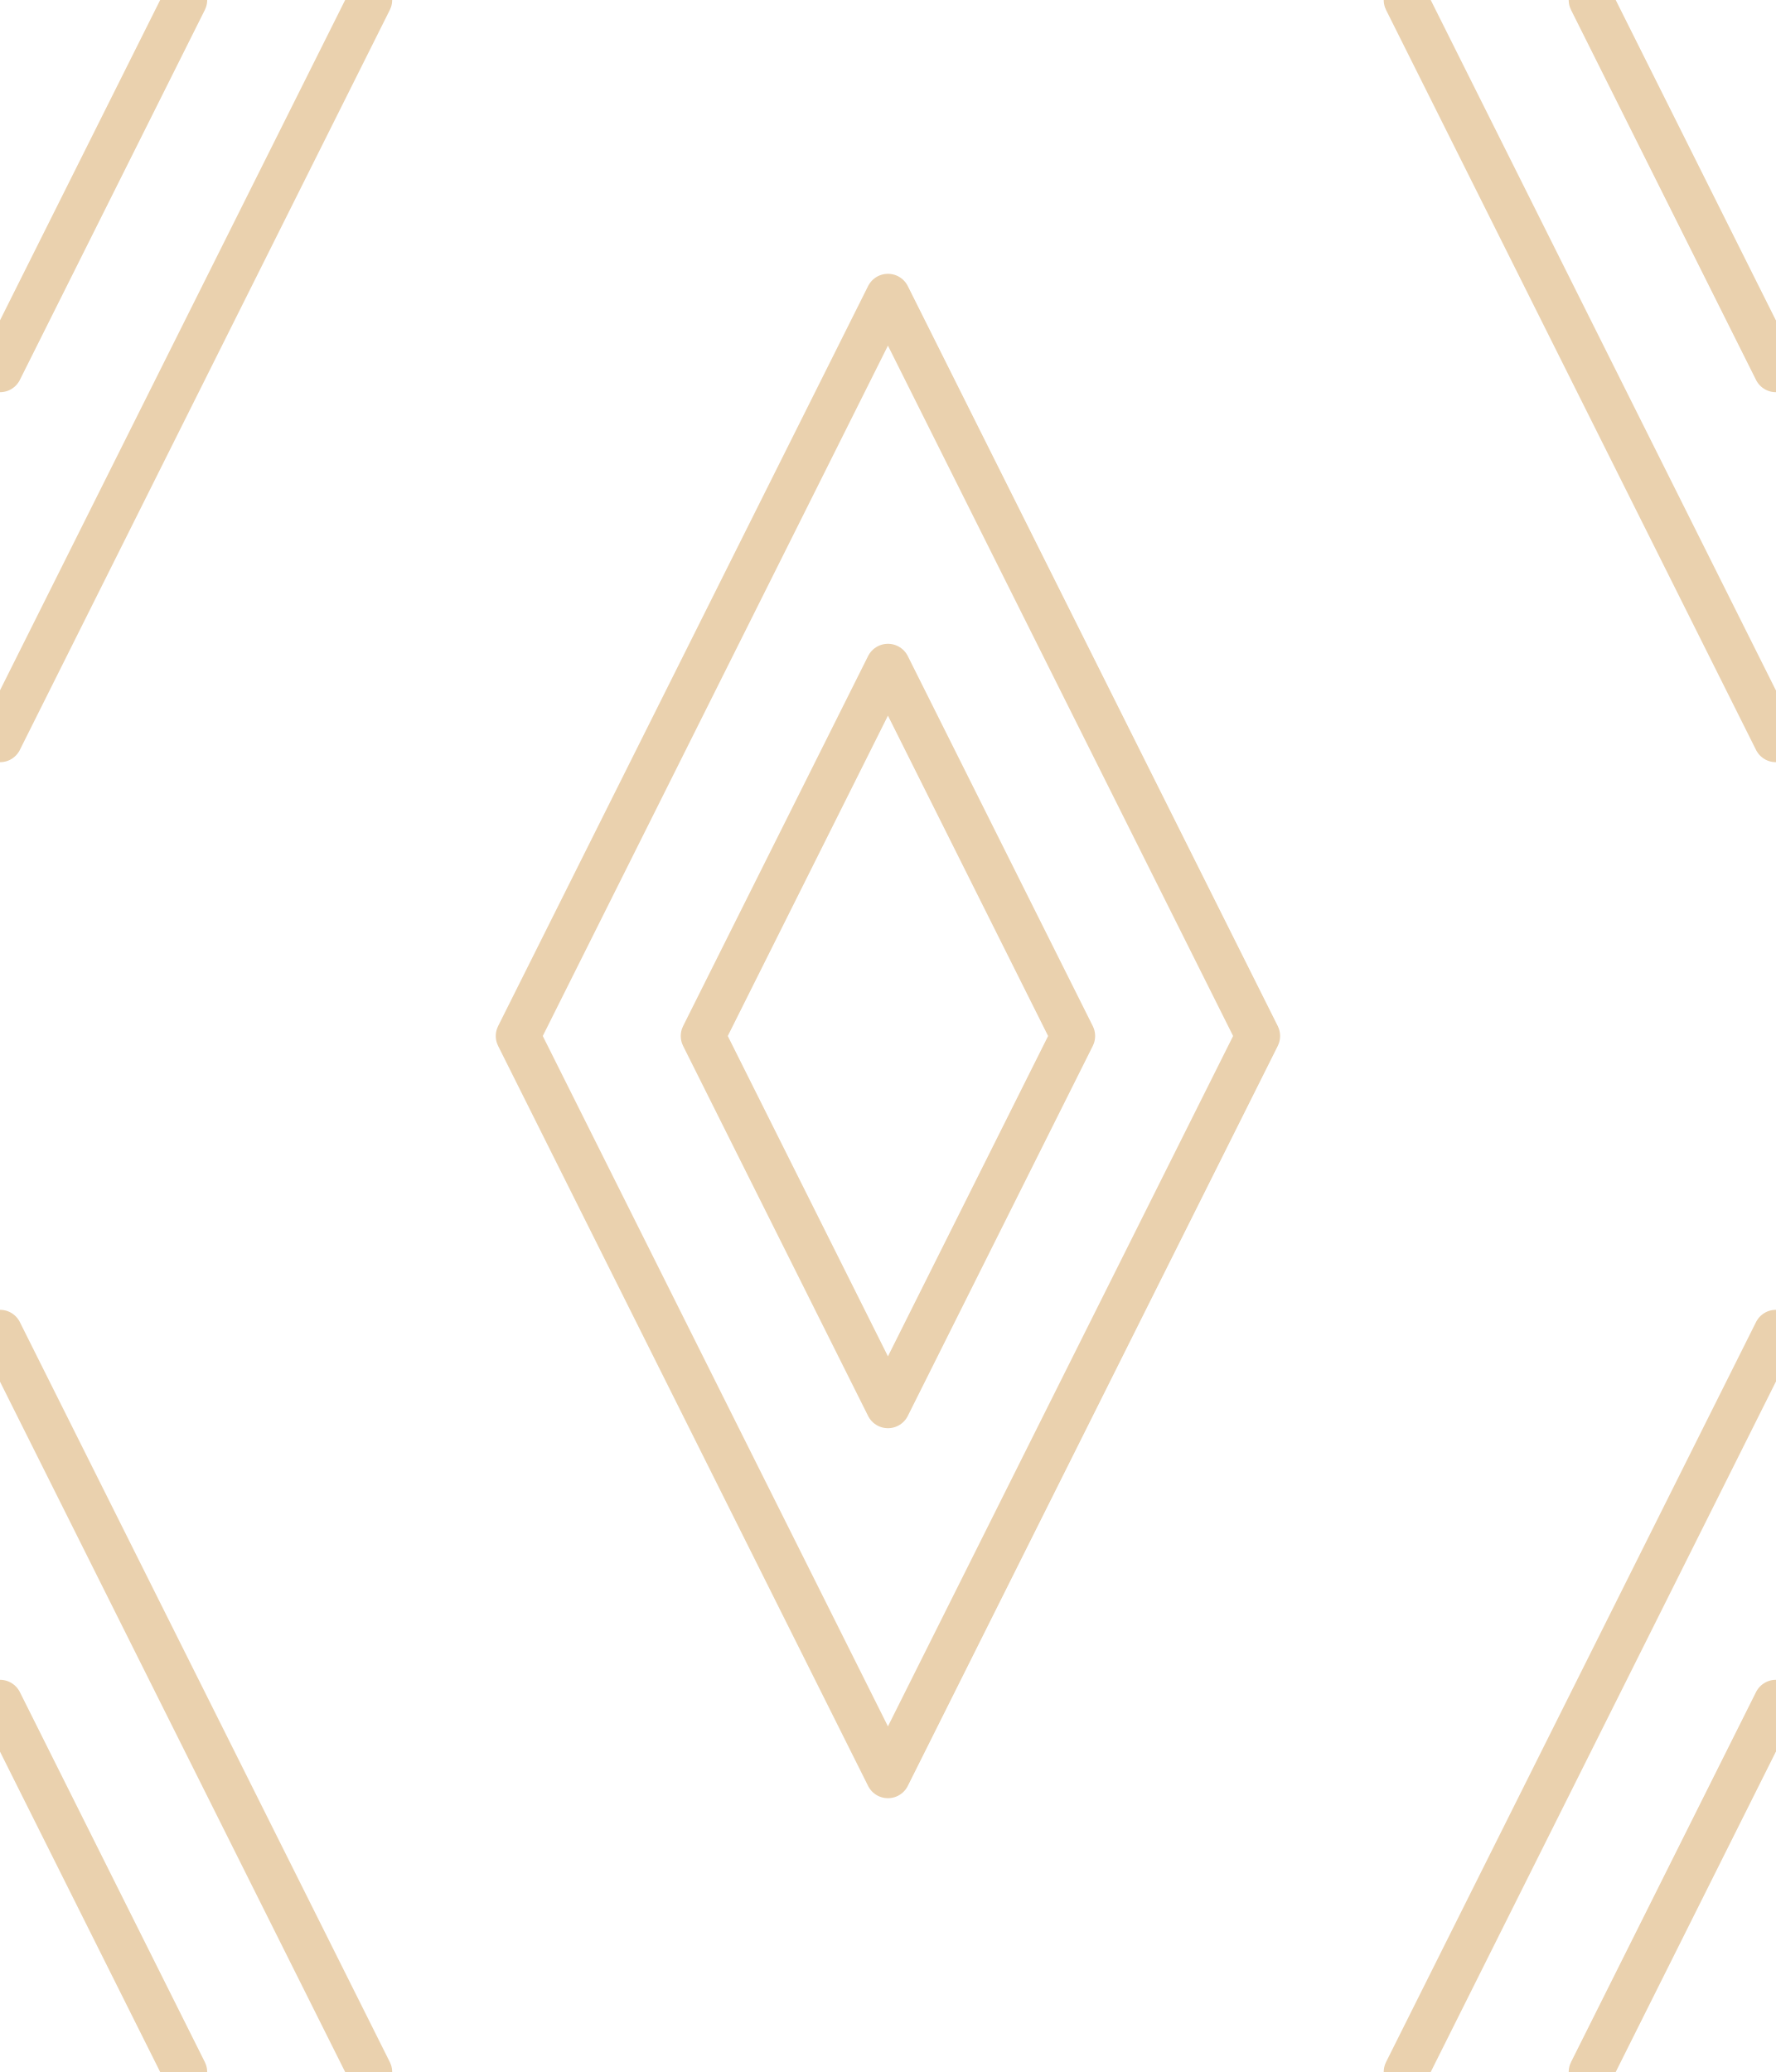
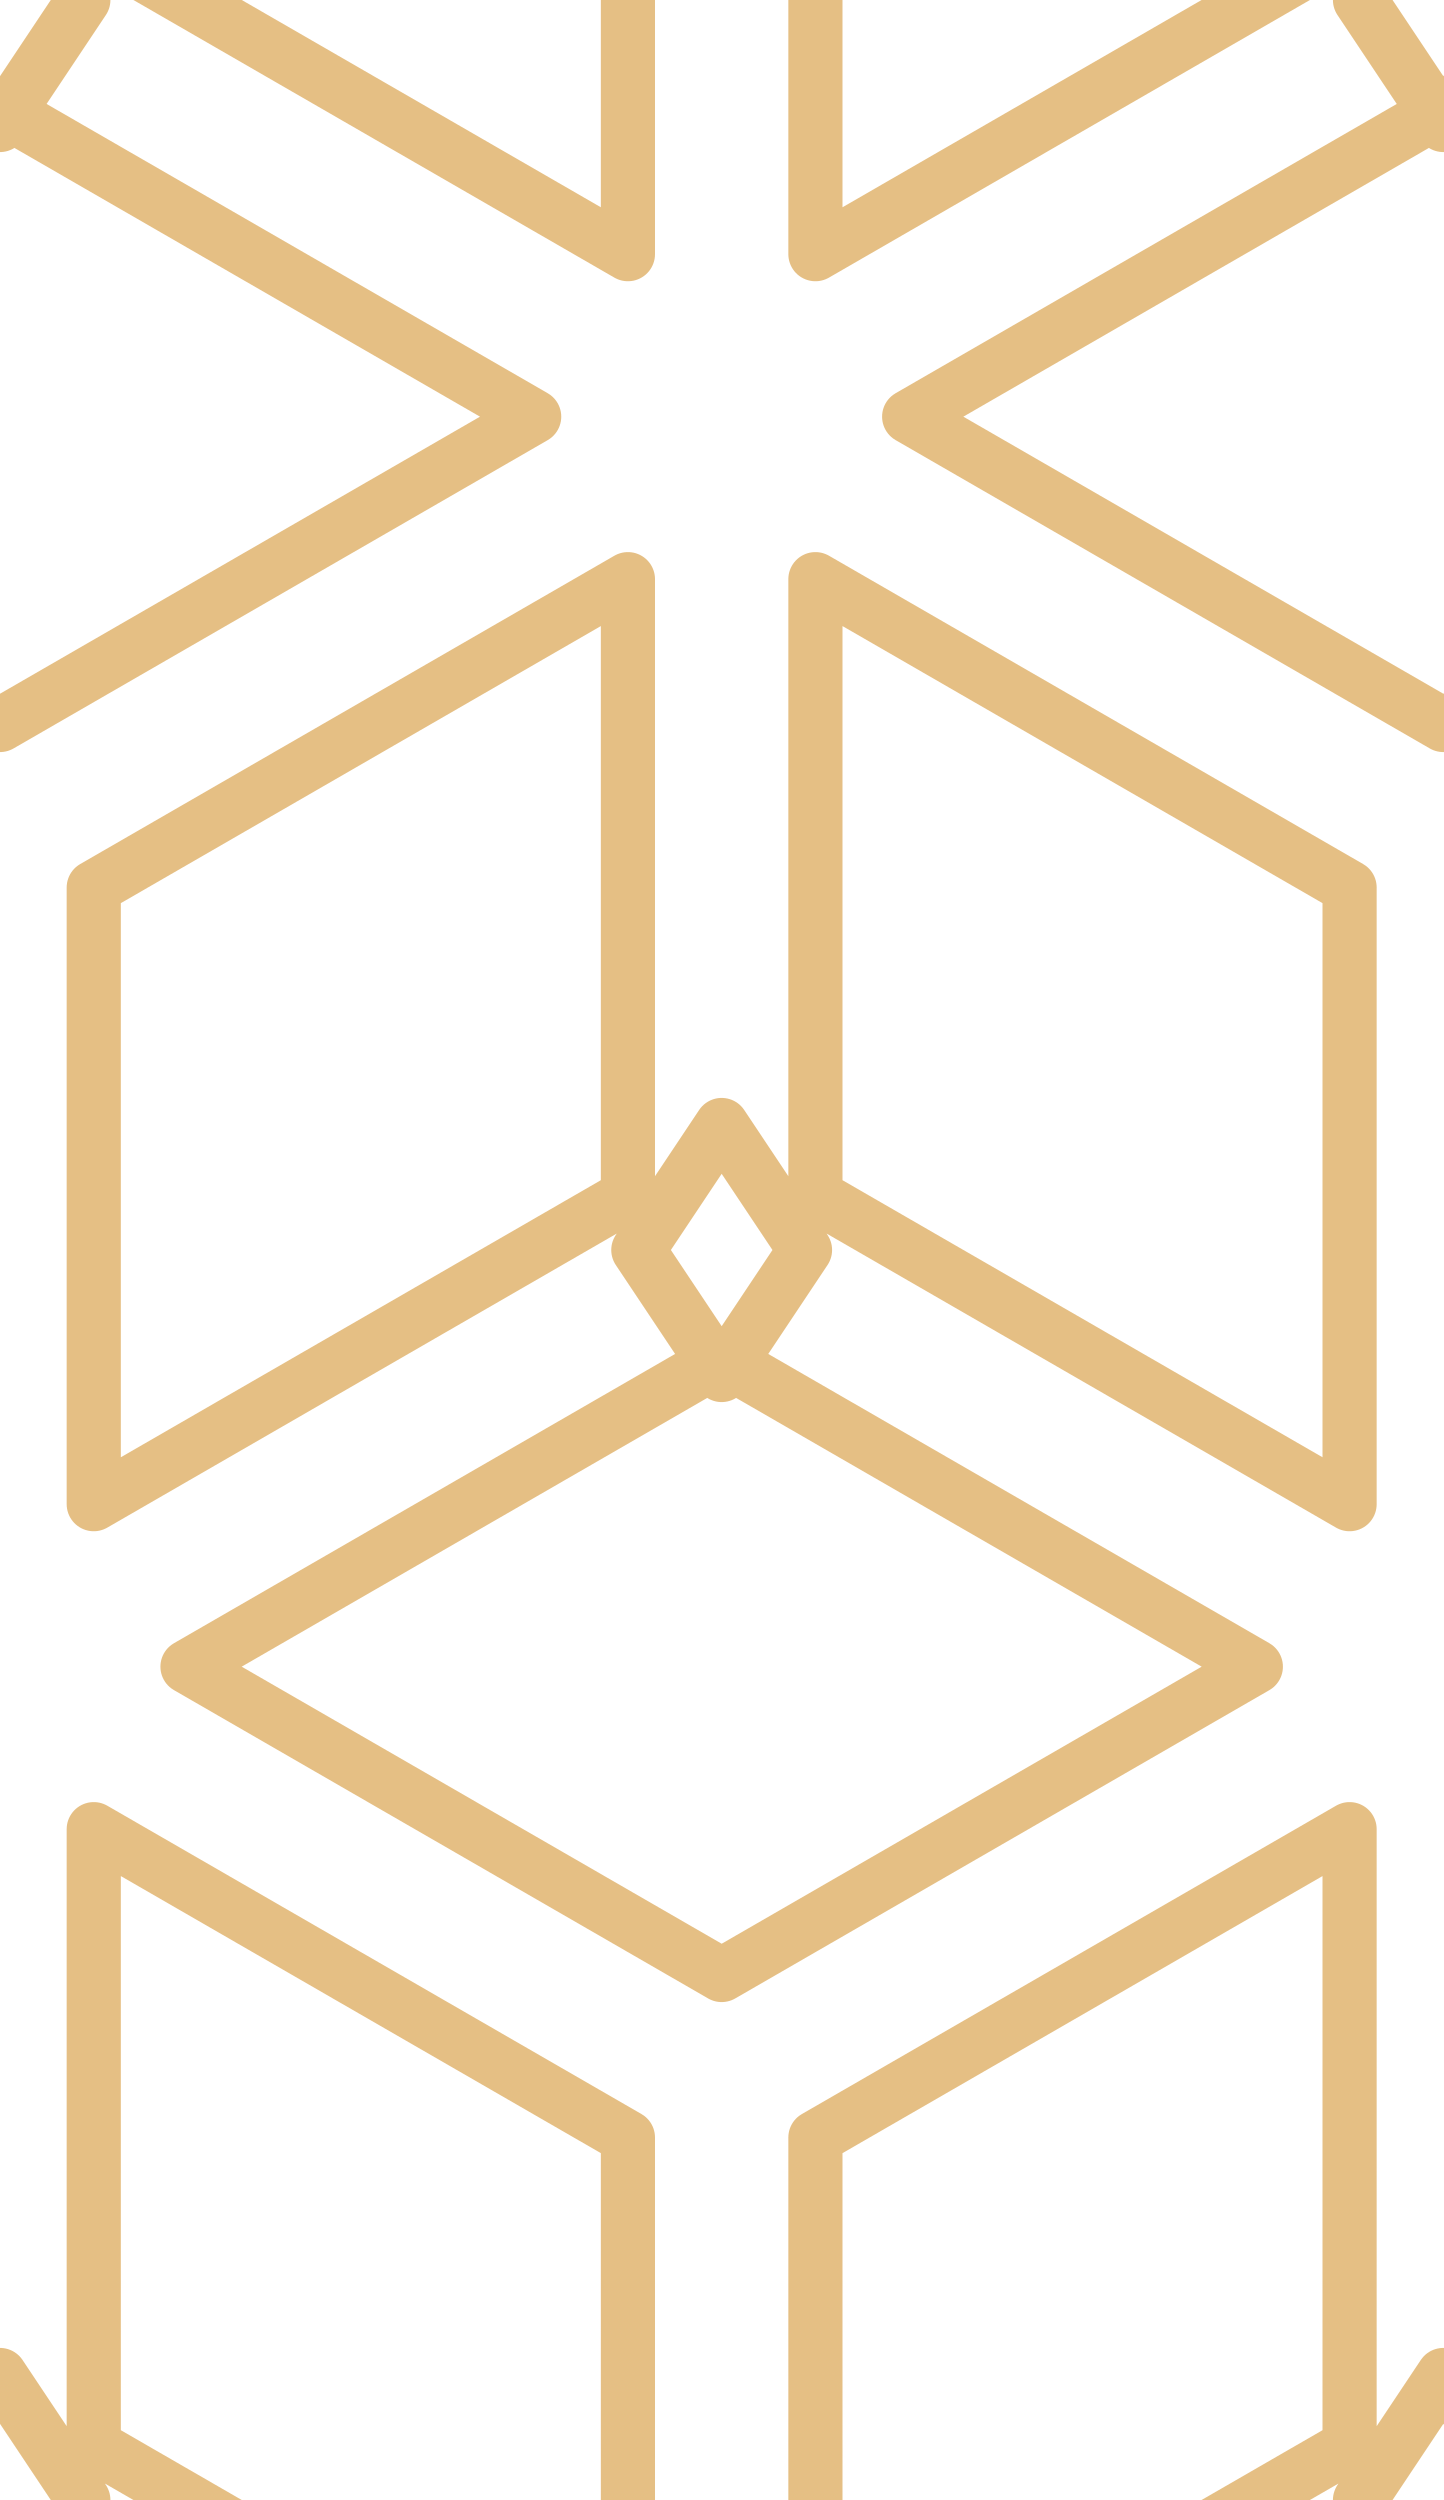
- <svg xmlns="http://www.w3.org/2000/svg" width="48" height="56" viewBox="0 0 48 56">
-   <path d="M24 8L34 28L24 48L14 28Z M24 18L29 28L24 38L19 28Z M0 -20L10 0L0 20L-10 0Z M0 -10L5 0L0 10L-5 0Z M48 -20L58 0L48 20L38 0Z M48 -10L53 0L48 10L43 0Z M0 36L10 56L0 76L-10 56Z M0 46L5 56L0 66L-5 56Z M48 36L58 56L48 76L38 56Z M48 46L53 56L48 66L43 56Z" fill="none" stroke="#D9AC6C" stroke-opacity="0.55" stroke-width="1.2" stroke-linejoin="round" />
+ <svg xmlns="http://www.w3.org/2000/svg" width="34.64" height="60" viewBox="0 0 34.64 60">
+   <path d="M2.25 -1.30L2.25 -16.10L15.07 -8.70L15.07 6.10Z M0.00 2.60L12.82 10.00L0.00 17.40L-12.82 10.00Z M-2.25 -1.30L-15.07 6.10L-15.07 -8.70L-2.25 -16.10Z M0.00 -3.00L2.00 0.00L0.00 3.00L-2.00 0.00Z M36.89 -1.30L36.89 -16.10L49.71 -8.70L49.71 6.10Z M34.64 2.60L47.46 10.00L34.64 17.40L21.82 10.00Z M32.39 -1.30L19.57 6.10L19.57 -8.70L32.39 -16.10Z M34.64 -3.00L36.64 0.00L34.64 3.00L32.64 0.00Z M19.57 28.70L19.57 13.90L32.39 21.30L32.39 36.10Z M17.32 32.60L30.14 40.00L17.32 47.40L4.50 40.00Z M15.07 28.70L2.25 36.10L2.25 21.30L15.07 13.90Z M17.32 27.00L19.32 30.00L17.32 33.00L15.32 30.00Z M2.25 58.70L2.25 43.90L15.07 51.30L15.07 66.10Z M0.00 62.60L12.82 70.00L0.00 77.40L-12.82 70.00Z M-2.25 58.70L-15.07 66.10L-15.07 51.30L-2.25 43.90Z M0.00 57.00L2.00 60.00L0.00 63.00L-2.00 60.00Z M36.89 58.70L36.89 43.90L49.71 51.30L49.71 66.10Z M34.64 62.60L47.46 70.00L34.64 77.40L21.82 70.00Z M32.39 58.70L19.57 66.10L19.57 51.30L32.39 43.90Z M34.64 57.00L36.64 60.00L34.64 63.00L32.64 60.00Z M19.57 -31.30L19.57 -46.10L32.39 -38.70L32.39 -23.90Z M17.32 -27.40L30.14 -20.00L17.32 -12.60L4.50 -20.00Z M15.07 -31.30L2.25 -23.90L2.25 -38.70L15.07 -46.10Z M17.32 -33.00L19.32 -30.00L17.32 -27.00L15.32 -30.00Z M19.57 88.70L19.57 73.90L32.39 81.30L32.39 96.10Z M17.32 92.60L30.14 100.00L17.32 107.40L4.50 100.00Z M15.07 88.70L2.25 96.10L2.25 81.30L15.07 73.90Z M17.32 87.00L19.32 90.00L17.32 93.00L15.32 90.00Z M-15.07 28.70L-15.07 13.90L-2.25 21.30L-2.25 36.10Z M-17.32 32.60L-4.50 40.00L-17.32 47.40L-30.14 40.00Z M-19.57 28.70L-32.39 36.10L-32.39 21.30L-19.57 13.90Z M-17.32 27.00L-15.32 30.00L-17.32 33.00L-19.32 30.00Z M54.21 28.70L54.21 13.90L67.03 21.30L67.03 36.10Z M51.96 32.60L64.78 40.00L51.96 47.40L39.14 40.00Z M49.71 28.70L36.89 36.10L36.89 21.30L49.71 13.90Z M51.96 27.00L53.96 30.00L51.96 33.00L49.96 30.00Z" fill="none" stroke="#E2B877" stroke-opacity="0.9" stroke-width="1.3" stroke-linejoin="round" />
</svg>
